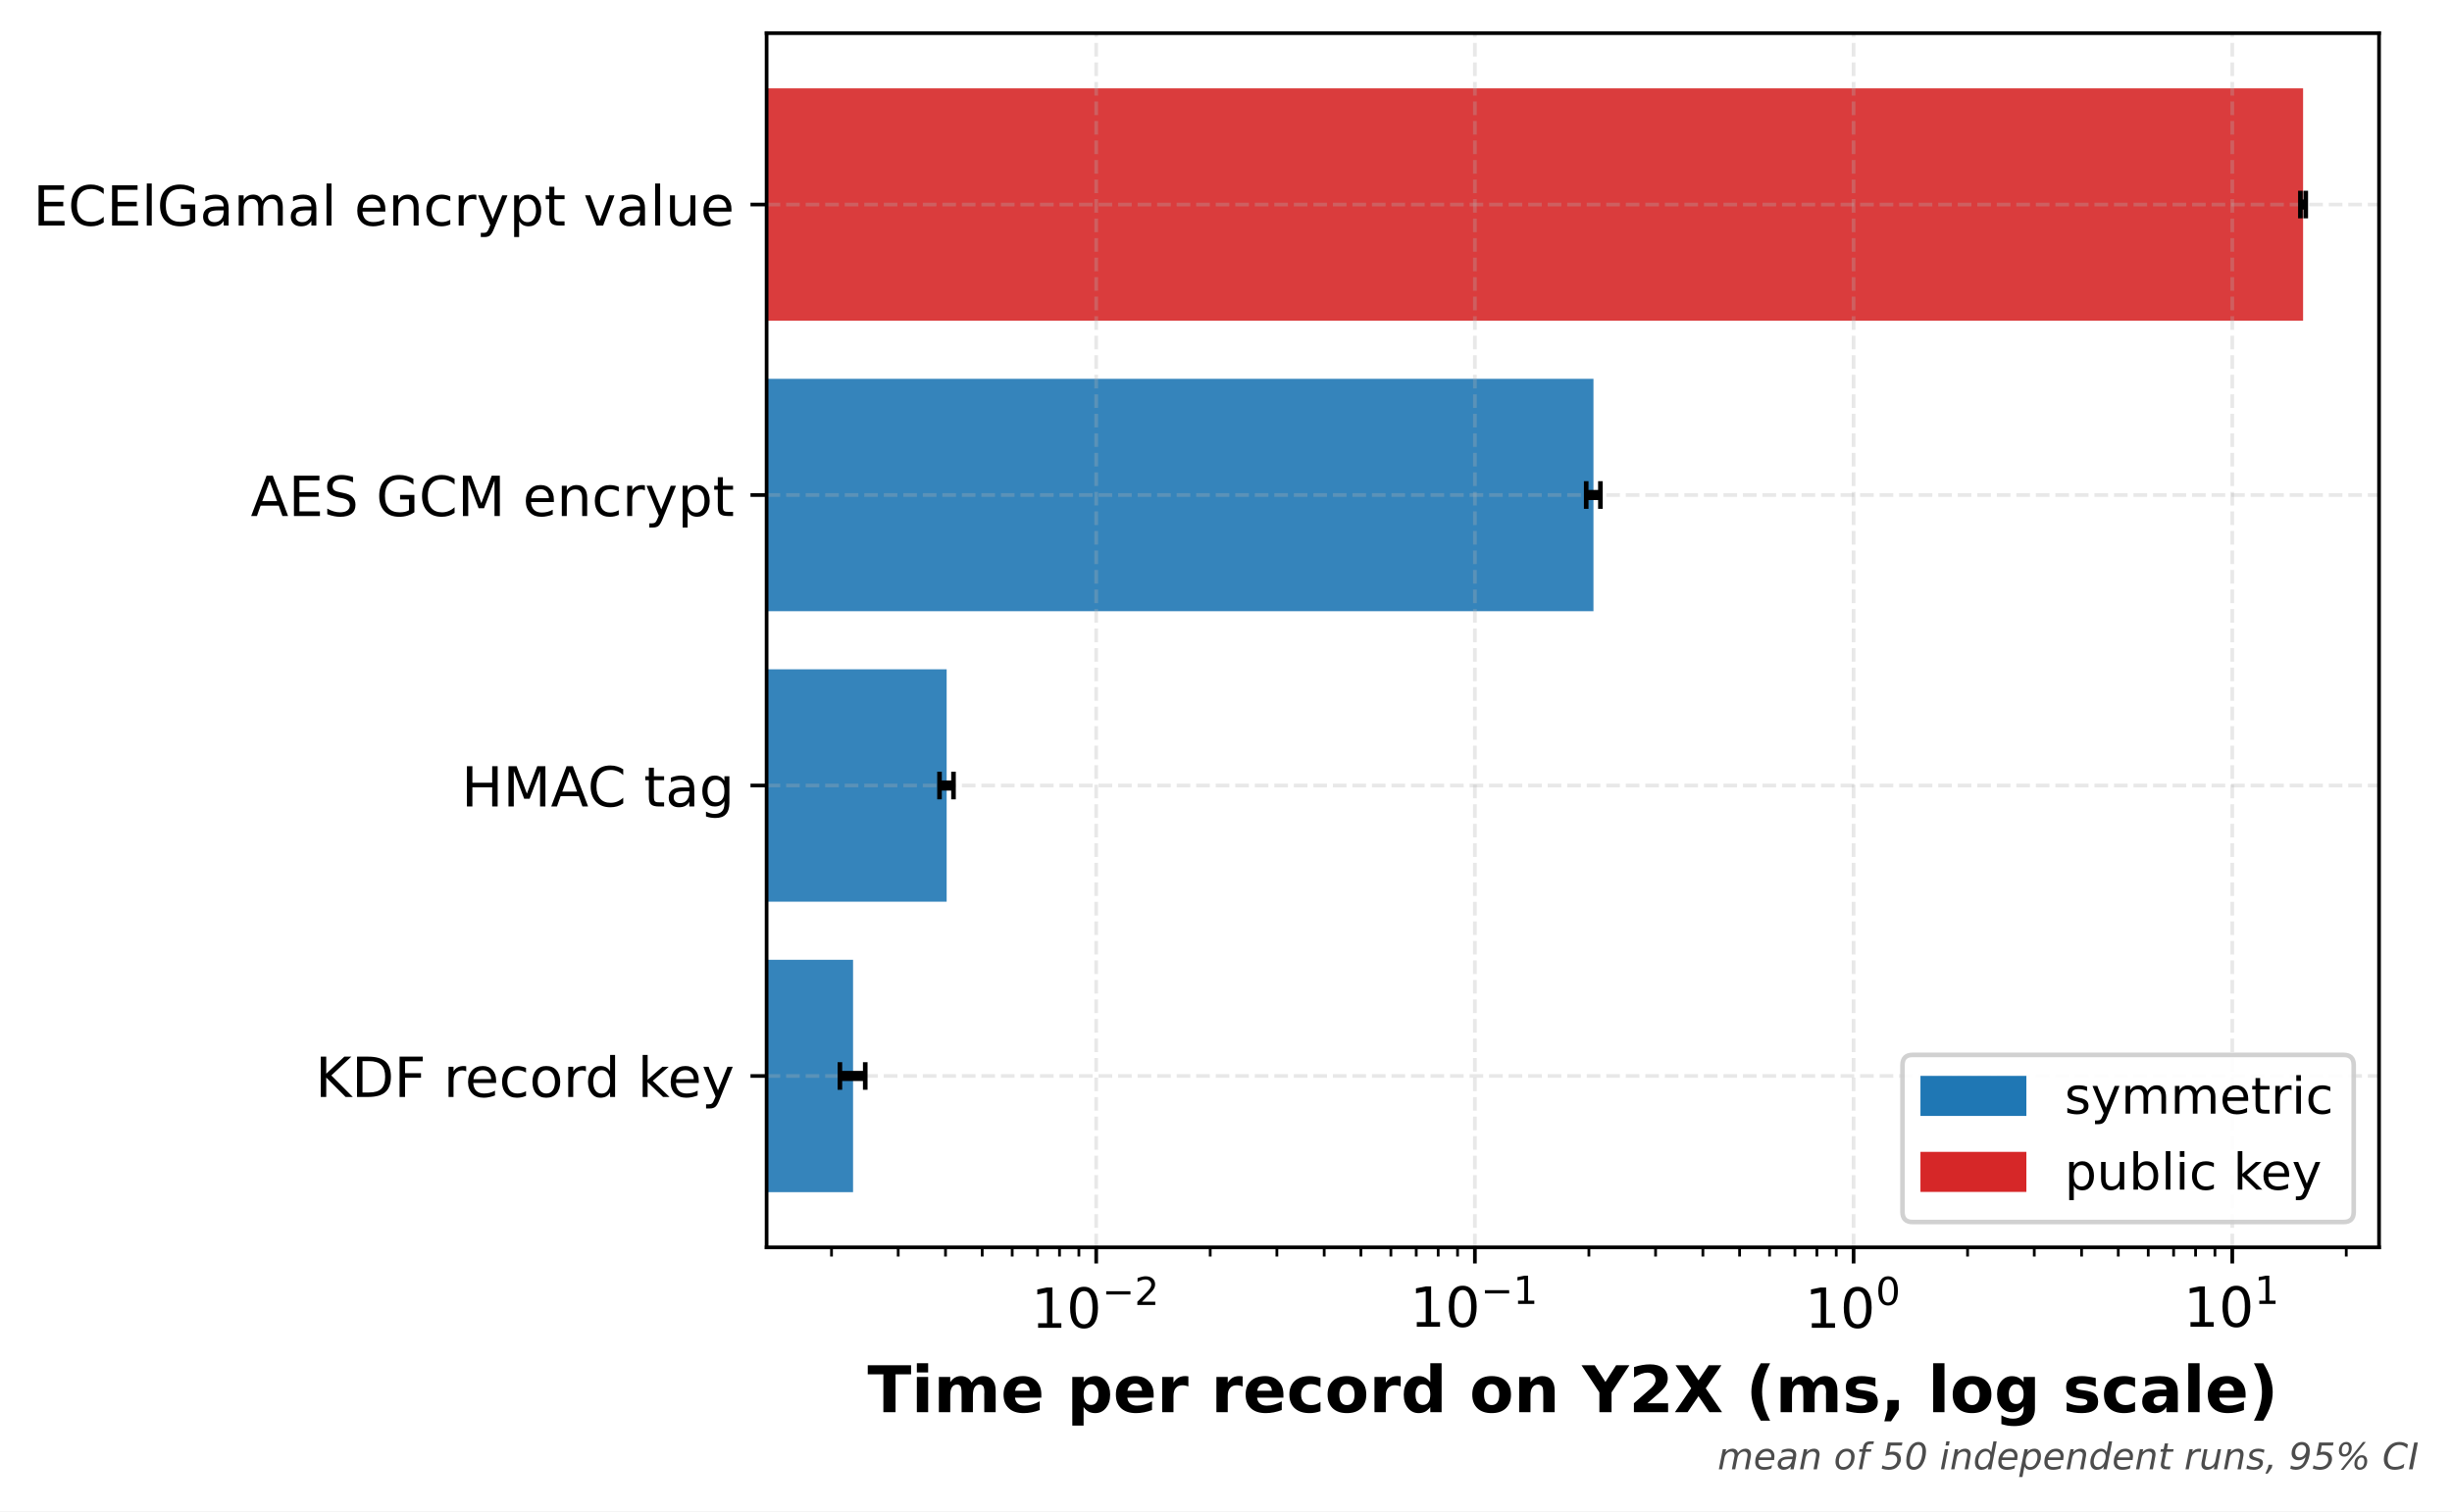
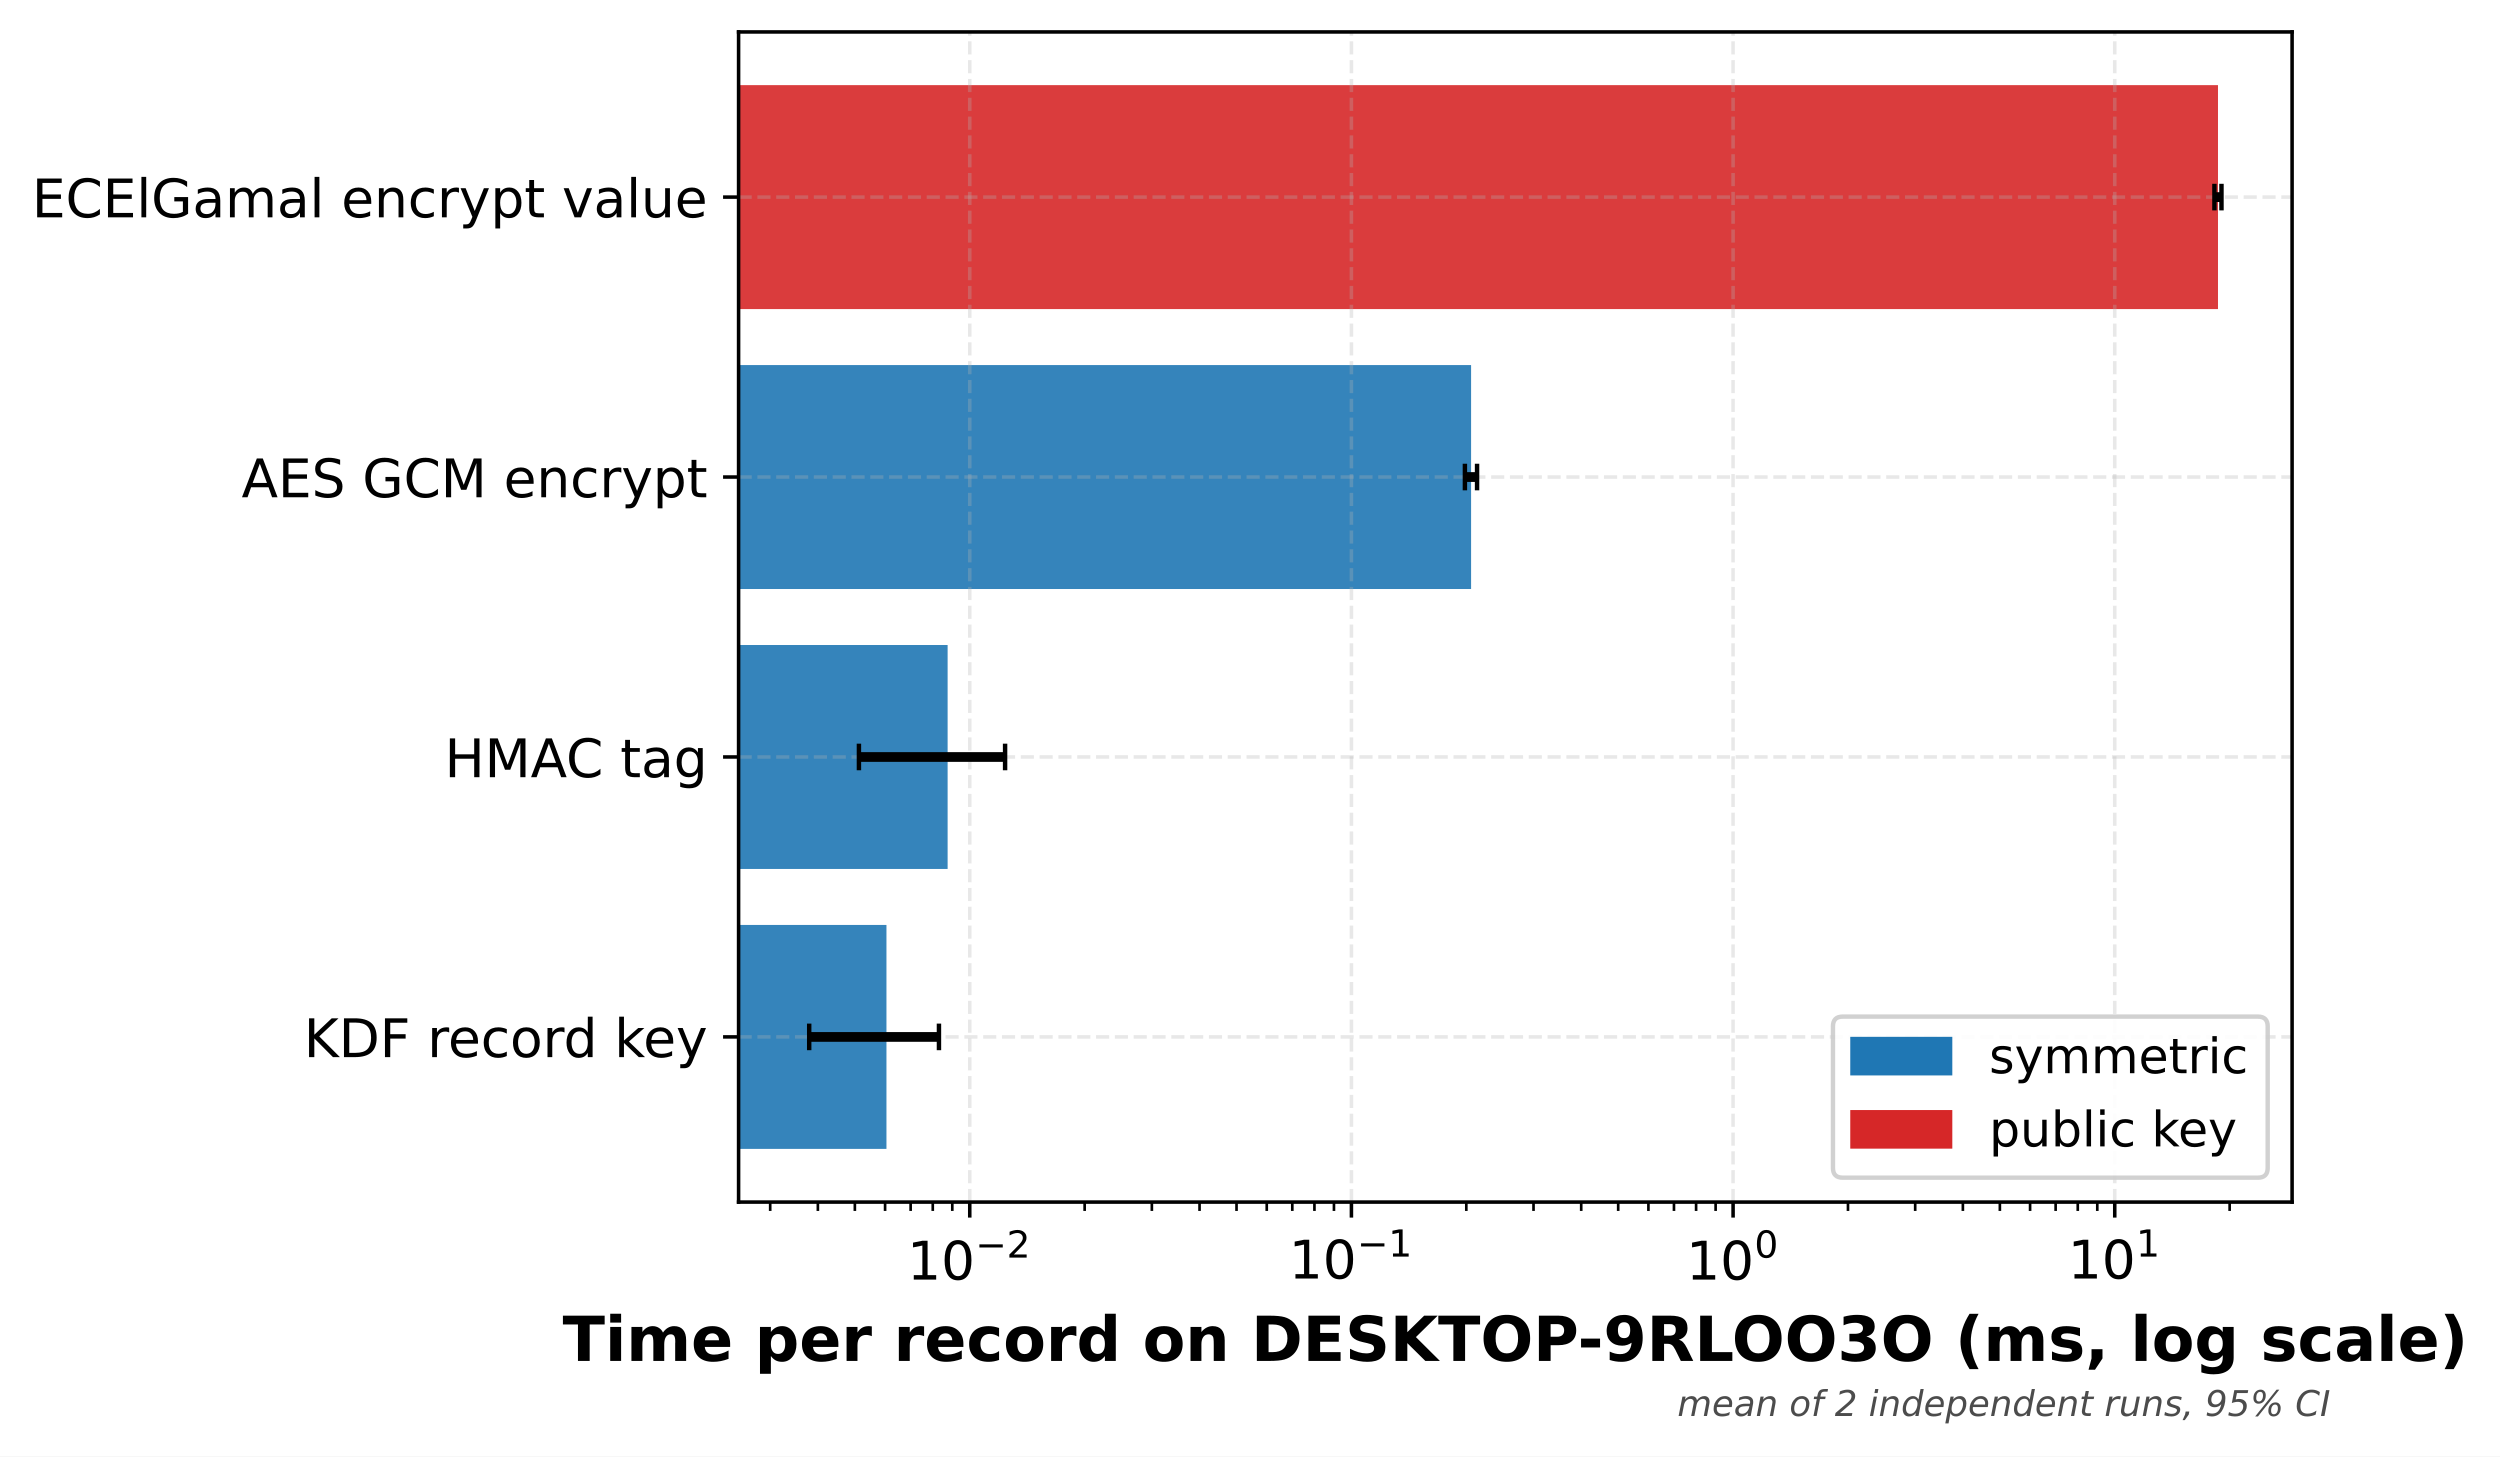
- <svg xmlns="http://www.w3.org/2000/svg" xmlns:xlink="http://www.w3.org/1999/xlink" width="532.418pt" height="328.248pt" viewBox="0 0 532.418 328.248" version="1.1">
+ <svg xmlns="http://www.w3.org/2000/svg" xmlns:xlink="http://www.w3.org/1999/xlink" width="563.434pt" height="328.248pt" viewBox="0 0 563.434 328.248" version="1.1">
  <defs>
    <style type="text/css">*{stroke-linejoin: round; stroke-linecap: butt}</style>
  </defs>
  <g id="figure_1">
    <g id="patch_1">
-       <path d="M 0 328.248  L 532.418 328.248  L 532.418 0  L 0 0  z " style="fill: #ffffff" />
+       <path d="M 0 328.248  L 563.434 328.248  L 563.434 0  L 0 0  z " style="fill: #ffffff" />
    </g>
    <g id="axes_1">
      <g id="patch_2">
        <path d="M 166.458 270.917  L 516.577 270.917  L 516.577 7.2  L 166.458 7.2  z " style="fill: #ffffff" />
      </g>
      <g id="patch_3">
-         <path d="M -81824.685 258.93  L 185.231 258.93  L 185.231 208.458  L -81824.685 208.458  z " clip-path="url(#p7565762c77)" style="fill: #1f77b4; opacity: 0.9" />
+         <path d="M -85626.81 258.93  L 199.784 258.93  L 199.784 208.458  L -85626.81 208.458  z " clip-path="url(#p206314b474)" style="fill: #1f77b4; opacity: 0.9" />
      </g>
      <g id="patch_4">
-         <path d="M -81824.685 195.84  L 205.553 195.84  L 205.553 145.368  L -81824.685 145.368  z " clip-path="url(#p7565762c77)" style="fill: #1f77b4; opacity: 0.9" />
+         <path d="M -85626.81 195.84  L 213.569 195.84  L 213.569 145.368  L -85626.81 145.368  z " clip-path="url(#p206314b474)" style="fill: #1f77b4; opacity: 0.9" />
      </g>
      <g id="patch_5">
-         <path d="M -81824.685 132.75  L 345.999 132.75  L 345.999 82.277  L -81824.685 82.277  z " clip-path="url(#p7565762c77)" style="fill: #1f77b4; opacity: 0.9" />
+         <path d="M -85626.81 132.75  L 331.545 132.75  L 331.545 82.277  L -85626.81 82.277  z " clip-path="url(#p206314b474)" style="fill: #1f77b4; opacity: 0.9" />
      </g>
      <g id="patch_6">
-         <path d="M -81824.685 69.659  L 500.084 69.659  L 500.084 19.187  L -81824.685 19.187  z " clip-path="url(#p7565762c77)" style="fill: #d62728; opacity: 0.9" />
+         <path d="M -85626.81 69.659  L 499.876 69.659  L 499.876 19.187  L -85626.81 19.187  z " clip-path="url(#p206314b474)" style="fill: #d62728; opacity: 0.9" />
      </g>
      <g id="matplotlib.axis_1">
        <g id="xtick_1">
          <g id="line2d_1">
-             <path d="M 238.026 270.917  L 238.026 7.2  " clip-path="url(#p7565762c77)" style="fill: none; stroke-dasharray: 2.96,1.28; stroke-dashoffset: 0; stroke: #b0b0b0; stroke-opacity: 0.3; stroke-width: 0.8" />
+             <path d="M 218.557 270.917  L 218.557 7.2  " clip-path="url(#p206314b474)" style="fill: none; stroke-dasharray: 2.96,1.28; stroke-dashoffset: 0; stroke: #b0b0b0; stroke-opacity: 0.3; stroke-width: 0.8" />
          </g>
          <g id="line2d_2">
            <defs>
-               <path id="mb1a98f8530" d="M 0 0  L 0 3.5  " style="stroke: #000000; stroke-width: 0.8" />
+               <path id="m841c511d84" d="M 0 0  L 0 3.5  " style="stroke: #000000; stroke-width: 0.8" />
            </defs>
            <g>
-               <use xlink:href="#mb1a98f8530" x="238.026" y="270.917" style="stroke: #000000; stroke-width: 0.8" />
+               <use xlink:href="#m841c511d84" x="218.557" y="270.917" style="stroke: #000000; stroke-width: 0.8" />
            </g>
          </g>
          <g id="text_1">
-             <g transform="translate(223.9259 289.1972)">
+             <g transform="translate(204.4572 289.1972)">
              <text>
                <tspan x="0" y="-0.81" style="font-size: 12px; font-family: 'DejaVu Sans'">1</tspan>
                <tspan x="7.635" y="-0.81" style="font-size: 12px; font-family: 'DejaVu Sans'">0</tspan>
                <tspan x="15.384" y="-5.766" style="font-size: 8.4px; font-family: 'DejaVu Sans'">−</tspan>
                <tspan x="22.423" y="-5.766" style="font-size: 8.4px; font-family: 'DejaVu Sans'">2</tspan>
              </text>
            </g>
          </g>
        </g>
        <g id="xtick_2">
          <g id="line2d_3">
-             <path d="M 320.253 270.917  L 320.253 7.2  " clip-path="url(#p7565762c77)" style="fill: none; stroke-dasharray: 2.96,1.28; stroke-dashoffset: 0; stroke: #b0b0b0; stroke-opacity: 0.3; stroke-width: 0.8" />
+             <path d="M 304.575 270.917  L 304.575 7.2  " clip-path="url(#p206314b474)" style="fill: none; stroke-dasharray: 2.96,1.28; stroke-dashoffset: 0; stroke: #b0b0b0; stroke-opacity: 0.3; stroke-width: 0.8" />
          </g>
          <g id="line2d_4">
            <g>
-               <use xlink:href="#mb1a98f8530" x="320.253" y="270.917" style="stroke: #000000; stroke-width: 0.8" />
+               <use xlink:href="#m841c511d84" x="304.575" y="270.917" style="stroke: #000000; stroke-width: 0.8" />
            </g>
          </g>
          <g id="text_2">
-             <g transform="translate(306.153 289.0772)">
+             <g transform="translate(290.4746 289.0772)">
              <text>
                <tspan x="0" y="-0.919" style="font-size: 12px; font-family: 'DejaVu Sans'">1</tspan>
                <tspan x="7.635" y="-0.919" style="font-size: 12px; font-family: 'DejaVu Sans'">0</tspan>
                <tspan x="15.384" y="-5.875" style="font-size: 8.4px; font-family: 'DejaVu Sans'">−</tspan>
                <tspan x="22.423" y="-5.875" style="font-size: 8.4px; font-family: 'DejaVu Sans'">1</tspan>
              </text>
            </g>
          </g>
        </g>
        <g id="xtick_3">
          <g id="line2d_5">
-             <path d="M 402.48 270.917  L 402.48 7.2  " clip-path="url(#p7565762c77)" style="fill: none; stroke-dasharray: 2.96,1.28; stroke-dashoffset: 0; stroke: #b0b0b0; stroke-opacity: 0.3; stroke-width: 0.8" />
+             <path d="M 390.592 270.917  L 390.592 7.2  " clip-path="url(#p206314b474)" style="fill: none; stroke-dasharray: 2.96,1.28; stroke-dashoffset: 0; stroke: #b0b0b0; stroke-opacity: 0.3; stroke-width: 0.8" />
          </g>
          <g id="line2d_6">
            <g>
-               <use xlink:href="#mb1a98f8530" x="402.48" y="270.917" style="stroke: #000000; stroke-width: 0.8" />
+               <use xlink:href="#m841c511d84" x="390.592" y="270.917" style="stroke: #000000; stroke-width: 0.8" />
            </g>
          </g>
          <g id="text_3">
-             <g transform="translate(391.9202 289.1972)">
+             <g transform="translate(380.032 289.1972)">
              <text>
                <tspan x="0" y="-0.81" style="font-size: 12px; font-family: 'DejaVu Sans'">1</tspan>
                <tspan x="7.635" y="-0.81" style="font-size: 12px; font-family: 'DejaVu Sans'">0</tspan>
                <tspan x="15.384" y="-5.766" style="font-size: 8.4px; font-family: 'DejaVu Sans'">0</tspan>
              </text>
            </g>
          </g>
        </g>
        <g id="xtick_4">
          <g id="line2d_7">
-             <path d="M 484.707 270.917  L 484.707 7.2  " clip-path="url(#p7565762c77)" style="fill: none; stroke-dasharray: 2.96,1.28; stroke-dashoffset: 0; stroke: #b0b0b0; stroke-opacity: 0.3; stroke-width: 0.8" />
+             <path d="M 476.609 270.917  L 476.609 7.2  " clip-path="url(#p206314b474)" style="fill: none; stroke-dasharray: 2.96,1.28; stroke-dashoffset: 0; stroke: #b0b0b0; stroke-opacity: 0.3; stroke-width: 0.8" />
          </g>
          <g id="line2d_8">
            <g>
-               <use xlink:href="#mb1a98f8530" x="484.707" y="270.917" style="stroke: #000000; stroke-width: 0.8" />
+               <use xlink:href="#m841c511d84" x="476.609" y="270.917" style="stroke: #000000; stroke-width: 0.8" />
            </g>
          </g>
          <g id="text_4">
-             <g transform="translate(474.1473 289.0772)">
+             <g transform="translate(466.0494 289.0772)">
              <text>
                <tspan x="0" y="-0.919" style="font-size: 12px; font-family: 'DejaVu Sans'">1</tspan>
                <tspan x="7.635" y="-0.919" style="font-size: 12px; font-family: 'DejaVu Sans'">0</tspan>
                <tspan x="15.384" y="-5.875" style="font-size: 8.4px; font-family: 'DejaVu Sans'">1</tspan>
              </text>
            </g>
          </g>
        </g>
        <g id="xtick_5">
          <g id="line2d_9">
            <defs>
-               <path id="m1c7005faae" d="M 0 0  L 0 2  " style="stroke: #000000; stroke-width: 0.6" />
+               <path id="md983dce218" d="M 0 0  L 0 2  " style="stroke: #000000; stroke-width: 0.6" />
            </defs>
            <g>
-               <use xlink:href="#m1c7005faae" x="180.552" y="270.917" style="stroke: #000000; stroke-width: 0.6" />
+               <use xlink:href="#md983dce218" x="173.581" y="270.917" style="stroke: #000000; stroke-width: 0.6" />
            </g>
          </g>
        </g>
        <g id="xtick_6">
          <g id="line2d_10">
            <g>
-               <use xlink:href="#m1c7005faae" x="195.031" y="270.917" style="stroke: #000000; stroke-width: 0.6" />
+               <use xlink:href="#md983dce218" x="184.327" y="270.917" style="stroke: #000000; stroke-width: 0.6" />
            </g>
          </g>
        </g>
        <g id="xtick_7">
          <g id="line2d_11">
            <g>
-               <use xlink:href="#m1c7005faae" x="205.304" y="270.917" style="stroke: #000000; stroke-width: 0.6" />
+               <use xlink:href="#md983dce218" x="192.663" y="270.917" style="stroke: #000000; stroke-width: 0.6" />
            </g>
          </g>
        </g>
        <g id="xtick_8">
          <g id="line2d_12">
            <g>
-               <use xlink:href="#m1c7005faae" x="213.273" y="270.917" style="stroke: #000000; stroke-width: 0.6" />
+               <use xlink:href="#md983dce218" x="199.474" y="270.917" style="stroke: #000000; stroke-width: 0.6" />
            </g>
          </g>
        </g>
        <g id="xtick_9">
          <g id="line2d_13">
            <g>
-               <use xlink:href="#m1c7005faae" x="219.784" y="270.917" style="stroke: #000000; stroke-width: 0.6" />
+               <use xlink:href="#md983dce218" x="205.233" y="270.917" style="stroke: #000000; stroke-width: 0.6" />
            </g>
          </g>
        </g>
        <g id="xtick_10">
          <g id="line2d_14">
            <g>
-               <use xlink:href="#m1c7005faae" x="225.289" y="270.917" style="stroke: #000000; stroke-width: 0.6" />
+               <use xlink:href="#md983dce218" x="210.221" y="270.917" style="stroke: #000000; stroke-width: 0.6" />
            </g>
          </g>
        </g>
        <g id="xtick_11">
          <g id="line2d_15">
            <g>
-               <use xlink:href="#m1c7005faae" x="230.057" y="270.917" style="stroke: #000000; stroke-width: 0.6" />
+               <use xlink:href="#md983dce218" x="214.621" y="270.917" style="stroke: #000000; stroke-width: 0.6" />
            </g>
          </g>
        </g>
        <g id="xtick_12">
          <g id="line2d_16">
            <g>
-               <use xlink:href="#m1c7005faae" x="234.263" y="270.917" style="stroke: #000000; stroke-width: 0.6" />
+               <use xlink:href="#md983dce218" x="244.451" y="270.917" style="stroke: #000000; stroke-width: 0.6" />
            </g>
          </g>
        </g>
        <g id="xtick_13">
          <g id="line2d_17">
            <g>
-               <use xlink:href="#m1c7005faae" x="262.779" y="270.917" style="stroke: #000000; stroke-width: 0.6" />
+               <use xlink:href="#md983dce218" x="259.598" y="270.917" style="stroke: #000000; stroke-width: 0.6" />
            </g>
          </g>
        </g>
        <g id="xtick_14">
          <g id="line2d_18">
            <g>
-               <use xlink:href="#m1c7005faae" x="277.258" y="270.917" style="stroke: #000000; stroke-width: 0.6" />
+               <use xlink:href="#md983dce218" x="270.345" y="270.917" style="stroke: #000000; stroke-width: 0.6" />
            </g>
          </g>
        </g>
        <g id="xtick_15">
          <g id="line2d_19">
            <g>
-               <use xlink:href="#m1c7005faae" x="287.532" y="270.917" style="stroke: #000000; stroke-width: 0.6" />
+               <use xlink:href="#md983dce218" x="278.681" y="270.917" style="stroke: #000000; stroke-width: 0.6" />
            </g>
          </g>
        </g>
        <g id="xtick_16">
          <g id="line2d_20">
            <g>
-               <use xlink:href="#m1c7005faae" x="295.5" y="270.917" style="stroke: #000000; stroke-width: 0.6" />
+               <use xlink:href="#md983dce218" x="285.492" y="270.917" style="stroke: #000000; stroke-width: 0.6" />
            </g>
          </g>
        </g>
        <g id="xtick_17">
          <g id="line2d_21">
            <g>
-               <use xlink:href="#m1c7005faae" x="302.011" y="270.917" style="stroke: #000000; stroke-width: 0.6" />
+               <use xlink:href="#md983dce218" x="291.25" y="270.917" style="stroke: #000000; stroke-width: 0.6" />
            </g>
          </g>
        </g>
        <g id="xtick_18">
          <g id="line2d_22">
            <g>
-               <use xlink:href="#m1c7005faae" x="307.516" y="270.917" style="stroke: #000000; stroke-width: 0.6" />
+               <use xlink:href="#md983dce218" x="296.239" y="270.917" style="stroke: #000000; stroke-width: 0.6" />
            </g>
          </g>
        </g>
        <g id="xtick_19">
          <g id="line2d_23">
            <g>
-               <use xlink:href="#m1c7005faae" x="312.284" y="270.917" style="stroke: #000000; stroke-width: 0.6" />
+               <use xlink:href="#md983dce218" x="300.639" y="270.917" style="stroke: #000000; stroke-width: 0.6" />
            </g>
          </g>
        </g>
        <g id="xtick_20">
          <g id="line2d_24">
            <g>
-               <use xlink:href="#m1c7005faae" x="316.491" y="270.917" style="stroke: #000000; stroke-width: 0.6" />
+               <use xlink:href="#md983dce218" x="330.468" y="270.917" style="stroke: #000000; stroke-width: 0.6" />
            </g>
          </g>
        </g>
        <g id="xtick_21">
          <g id="line2d_25">
            <g>
-               <use xlink:href="#m1c7005faae" x="345.006" y="270.917" style="stroke: #000000; stroke-width: 0.6" />
+               <use xlink:href="#md983dce218" x="345.615" y="270.917" style="stroke: #000000; stroke-width: 0.6" />
            </g>
          </g>
        </g>
        <g id="xtick_22">
          <g id="line2d_26">
            <g>
-               <use xlink:href="#m1c7005faae" x="359.485" y="270.917" style="stroke: #000000; stroke-width: 0.6" />
+               <use xlink:href="#md983dce218" x="356.362" y="270.917" style="stroke: #000000; stroke-width: 0.6" />
            </g>
          </g>
        </g>
        <g id="xtick_23">
          <g id="line2d_27">
            <g>
-               <use xlink:href="#m1c7005faae" x="369.759" y="270.917" style="stroke: #000000; stroke-width: 0.6" />
+               <use xlink:href="#md983dce218" x="364.698" y="270.917" style="stroke: #000000; stroke-width: 0.6" />
            </g>
          </g>
        </g>
        <g id="xtick_24">
          <g id="line2d_28">
            <g>
-               <use xlink:href="#m1c7005faae" x="377.727" y="270.917" style="stroke: #000000; stroke-width: 0.6" />
+               <use xlink:href="#md983dce218" x="371.509" y="270.917" style="stroke: #000000; stroke-width: 0.6" />
            </g>
          </g>
        </g>
        <g id="xtick_25">
          <g id="line2d_29">
            <g>
-               <use xlink:href="#m1c7005faae" x="384.238" y="270.917" style="stroke: #000000; stroke-width: 0.6" />
+               <use xlink:href="#md983dce218" x="377.268" y="270.917" style="stroke: #000000; stroke-width: 0.6" />
            </g>
          </g>
        </g>
        <g id="xtick_26">
          <g id="line2d_30">
            <g>
-               <use xlink:href="#m1c7005faae" x="389.743" y="270.917" style="stroke: #000000; stroke-width: 0.6" />
+               <use xlink:href="#md983dce218" x="382.256" y="270.917" style="stroke: #000000; stroke-width: 0.6" />
            </g>
          </g>
        </g>
        <g id="xtick_27">
          <g id="line2d_31">
            <g>
-               <use xlink:href="#m1c7005faae" x="394.512" y="270.917" style="stroke: #000000; stroke-width: 0.6" />
+               <use xlink:href="#md983dce218" x="386.656" y="270.917" style="stroke: #000000; stroke-width: 0.6" />
            </g>
          </g>
        </g>
        <g id="xtick_28">
          <g id="line2d_32">
            <g>
-               <use xlink:href="#m1c7005faae" x="398.718" y="270.917" style="stroke: #000000; stroke-width: 0.6" />
+               <use xlink:href="#md983dce218" x="416.486" y="270.917" style="stroke: #000000; stroke-width: 0.6" />
            </g>
          </g>
        </g>
        <g id="xtick_29">
          <g id="line2d_33">
            <g>
-               <use xlink:href="#m1c7005faae" x="427.233" y="270.917" style="stroke: #000000; stroke-width: 0.6" />
+               <use xlink:href="#md983dce218" x="431.633" y="270.917" style="stroke: #000000; stroke-width: 0.6" />
            </g>
          </g>
        </g>
        <g id="xtick_30">
          <g id="line2d_34">
            <g>
-               <use xlink:href="#m1c7005faae" x="441.713" y="270.917" style="stroke: #000000; stroke-width: 0.6" />
+               <use xlink:href="#md983dce218" x="442.38" y="270.917" style="stroke: #000000; stroke-width: 0.6" />
            </g>
          </g>
        </g>
        <g id="xtick_31">
          <g id="line2d_35">
            <g>
-               <use xlink:href="#m1c7005faae" x="451.986" y="270.917" style="stroke: #000000; stroke-width: 0.6" />
+               <use xlink:href="#md983dce218" x="450.716" y="270.917" style="stroke: #000000; stroke-width: 0.6" />
            </g>
          </g>
        </g>
        <g id="xtick_32">
          <g id="line2d_36">
            <g>
-               <use xlink:href="#m1c7005faae" x="459.955" y="270.917" style="stroke: #000000; stroke-width: 0.6" />
+               <use xlink:href="#md983dce218" x="457.527" y="270.917" style="stroke: #000000; stroke-width: 0.6" />
            </g>
          </g>
        </g>
        <g id="xtick_33">
          <g id="line2d_37">
            <g>
-               <use xlink:href="#m1c7005faae" x="466.465" y="270.917" style="stroke: #000000; stroke-width: 0.6" />
+               <use xlink:href="#md983dce218" x="463.285" y="270.917" style="stroke: #000000; stroke-width: 0.6" />
            </g>
          </g>
        </g>
        <g id="xtick_34">
          <g id="line2d_38">
            <g>
-               <use xlink:href="#m1c7005faae" x="471.97" y="270.917" style="stroke: #000000; stroke-width: 0.6" />
+               <use xlink:href="#md983dce218" x="468.273" y="270.917" style="stroke: #000000; stroke-width: 0.6" />
            </g>
          </g>
        </g>
        <g id="xtick_35">
          <g id="line2d_39">
            <g>
-               <use xlink:href="#m1c7005faae" x="476.739" y="270.917" style="stroke: #000000; stroke-width: 0.6" />
+               <use xlink:href="#md983dce218" x="472.673" y="270.917" style="stroke: #000000; stroke-width: 0.6" />
            </g>
          </g>
        </g>
        <g id="xtick_36">
          <g id="line2d_40">
            <g>
-               <use xlink:href="#m1c7005faae" x="480.945" y="270.917" style="stroke: #000000; stroke-width: 0.6" />
-             </g>
-           </g>
-         </g>
-         <g id="xtick_37">
-           <g id="line2d_41">
-             <g>
-               <use xlink:href="#m1c7005faae" x="509.46" y="270.917" style="stroke: #000000; stroke-width: 0.6" />
+               <use xlink:href="#md983dce218" x="502.503" y="270.917" style="stroke: #000000; stroke-width: 0.6" />
            </g>
          </g>
        </g>
        <g id="text_5">
-           <text style="font-weight: 700; font-size: 14px; font-family: 'DejaVu Sans', 'Arial', 'Helvetica', sans-serif; text-anchor: middle" x="341.517" y="306.718" transform="rotate(-0 341.5175 306.7178)">Time per record on Y2X (ms, log scale)</text>
+           <text style="font-weight: 700; font-size: 14px; font-family: 'DejaVu Sans', 'Arial', 'Helvetica', sans-serif; text-anchor: middle" x="341.517" y="306.718" transform="rotate(-0 341.5175 306.7178)">Time per record on DESKTOP-9RLOO3O (ms, log scale)</text>
        </g>
      </g>
      <g id="matplotlib.axis_2">
        <g id="ytick_1">
+           <g id="line2d_41">
+             <path d="M 166.458 233.694  L 516.577 233.694  " clip-path="url(#p206314b474)" style="fill: none; stroke-dasharray: 2.96,1.28; stroke-dashoffset: 0; stroke: #b0b0b0; stroke-opacity: 0.3; stroke-width: 0.8" />
+           </g>
          <g id="line2d_42">
-             <path d="M 166.458 233.694  L 516.577 233.694  " clip-path="url(#p7565762c77)" style="fill: none; stroke-dasharray: 2.96,1.28; stroke-dashoffset: 0; stroke: #b0b0b0; stroke-opacity: 0.3; stroke-width: 0.8" />
-           </g>
-           <g id="line2d_43">
            <defs>
-               <path id="m806e7e60dc" d="M 0 0  L -3.5 0  " style="stroke: #000000; stroke-width: 0.8" />
+               <path id="mef5a5baa89" d="M 0 0  L -3.5 0  " style="stroke: #000000; stroke-width: 0.8" />
            </defs>
            <g>
-               <use xlink:href="#m806e7e60dc" x="166.458" y="233.694" style="stroke: #000000; stroke-width: 0.8" />
+               <use xlink:href="#mef5a5baa89" x="166.458" y="233.694" style="stroke: #000000; stroke-width: 0.8" />
            </g>
          </g>
          <g id="text_6">
            <text style="font-size: 12px; font-family: 'DejaVu Sans', 'Arial', 'Helvetica', sans-serif; text-anchor: end" x="159.458" y="238.253" transform="rotate(-0 159.4575 238.253)">KDF record key</text>
          </g>
        </g>
        <g id="ytick_2">
+           <g id="line2d_43">
+             <path d="M 166.458 170.604  L 516.577 170.604  " clip-path="url(#p206314b474)" style="fill: none; stroke-dasharray: 2.96,1.28; stroke-dashoffset: 0; stroke: #b0b0b0; stroke-opacity: 0.3; stroke-width: 0.8" />
+           </g>
          <g id="line2d_44">
-             <path d="M 166.458 170.604  L 516.577 170.604  " clip-path="url(#p7565762c77)" style="fill: none; stroke-dasharray: 2.96,1.28; stroke-dashoffset: 0; stroke: #b0b0b0; stroke-opacity: 0.3; stroke-width: 0.8" />
-           </g>
-           <g id="line2d_45">
-             <g>
-               <use xlink:href="#m806e7e60dc" x="166.458" y="170.604" style="stroke: #000000; stroke-width: 0.8" />
+             <g>
+               <use xlink:href="#mef5a5baa89" x="166.458" y="170.604" style="stroke: #000000; stroke-width: 0.8" />
            </g>
          </g>
          <g id="text_7">
            <text style="font-size: 12px; font-family: 'DejaVu Sans', 'Arial', 'Helvetica', sans-serif; text-anchor: end" x="159.458" y="175.162" transform="rotate(-0 159.4575 175.1623)">HMAC tag</text>
          </g>
        </g>
        <g id="ytick_3">
+           <g id="line2d_45">
+             <path d="M 166.458 107.513  L 516.577 107.513  " clip-path="url(#p206314b474)" style="fill: none; stroke-dasharray: 2.96,1.28; stroke-dashoffset: 0; stroke: #b0b0b0; stroke-opacity: 0.3; stroke-width: 0.8" />
+           </g>
          <g id="line2d_46">
-             <path d="M 166.458 107.513  L 516.577 107.513  " clip-path="url(#p7565762c77)" style="fill: none; stroke-dasharray: 2.96,1.28; stroke-dashoffset: 0; stroke: #b0b0b0; stroke-opacity: 0.3; stroke-width: 0.8" />
-           </g>
-           <g id="line2d_47">
-             <g>
-               <use xlink:href="#m806e7e60dc" x="166.458" y="107.513" style="stroke: #000000; stroke-width: 0.8" />
+             <g>
+               <use xlink:href="#mef5a5baa89" x="166.458" y="107.513" style="stroke: #000000; stroke-width: 0.8" />
            </g>
          </g>
          <g id="text_8">
            <text style="font-size: 12px; font-family: 'DejaVu Sans', 'Arial', 'Helvetica', sans-serif; text-anchor: end" x="159.458" y="112.072" transform="rotate(-0 159.4575 112.0721)">AES GCM encrypt</text>
          </g>
        </g>
        <g id="ytick_4">
+           <g id="line2d_47">
+             <path d="M 166.458 44.423  L 516.577 44.423  " clip-path="url(#p206314b474)" style="fill: none; stroke-dasharray: 2.96,1.28; stroke-dashoffset: 0; stroke: #b0b0b0; stroke-opacity: 0.3; stroke-width: 0.8" />
+           </g>
          <g id="line2d_48">
-             <path d="M 166.458 44.423  L 516.577 44.423  " clip-path="url(#p7565762c77)" style="fill: none; stroke-dasharray: 2.96,1.28; stroke-dashoffset: 0; stroke: #b0b0b0; stroke-opacity: 0.3; stroke-width: 0.8" />
-           </g>
-           <g id="line2d_49">
-             <g>
-               <use xlink:href="#m806e7e60dc" x="166.458" y="44.423" style="stroke: #000000; stroke-width: 0.8" />
+             <g>
+               <use xlink:href="#mef5a5baa89" x="166.458" y="44.423" style="stroke: #000000; stroke-width: 0.8" />
            </g>
          </g>
          <g id="text_9">
            <text style="font-size: 12px; font-family: 'DejaVu Sans', 'Arial', 'Helvetica', sans-serif; text-anchor: end" x="159.458" y="48.982" transform="rotate(-0 159.4575 48.9823)">ECElGamal encrypt value</text>
          </g>
        </g>
      </g>
      <g id="LineCollection_1">
-         <path d="M 182.372 233.694  L 187.877 233.694  " clip-path="url(#p7565762c77)" style="fill: none; stroke: #000000; stroke-width: 2.2" />
-         <path d="M 204.002 170.604  L 207.04 170.604  " clip-path="url(#p7565762c77)" style="fill: none; stroke: #000000; stroke-width: 2.2" />
-         <path d="M 344.423 107.513  L 347.507 107.513  " clip-path="url(#p7565762c77)" style="fill: none; stroke: #000000; stroke-width: 2.2" />
-         <path d="M 499.496 44.423  L 500.663 44.423  " clip-path="url(#p7565762c77)" style="fill: none; stroke: #000000; stroke-width: 2.2" />
+         <path d="M 182.372 233.694  L 211.614 233.694  " clip-path="url(#p206314b474)" style="fill: none; stroke: #000000; stroke-width: 2.2" />
+         <path d="M 193.578 170.604  L 226.521 170.604  " clip-path="url(#p206314b474)" style="fill: none; stroke: #000000; stroke-width: 2.2" />
+         <path d="M 330.15 107.513  L 332.89 107.513  " clip-path="url(#p206314b474)" style="fill: none; stroke: #000000; stroke-width: 2.2" />
+         <path d="M 499.072 44.423  L 500.663 44.423  " clip-path="url(#p206314b474)" style="fill: none; stroke: #000000; stroke-width: 2.2" />
+       </g>
+       <g id="line2d_49">
+         <defs>
+           <path id="m06141fdc18" d="M 0 3  L 0 -3  " style="stroke: #000000" />
+         </defs>
+         <g clip-path="url(#p206314b474)">
+           <use xlink:href="#m06141fdc18" x="182.372" y="233.694" style="fill: #1f77b4; stroke: #000000" />
+           <use xlink:href="#m06141fdc18" x="193.578" y="170.604" style="fill: #1f77b4; stroke: #000000" />
+           <use xlink:href="#m06141fdc18" x="330.15" y="107.513" style="fill: #1f77b4; stroke: #000000" />
+           <use xlink:href="#m06141fdc18" x="499.072" y="44.423" style="fill: #1f77b4; stroke: #000000" />
+         </g>
      </g>
      <g id="line2d_50">
-         <defs>
-           <path id="mece59cefb2" d="M 0 3  L 0 -3  " style="stroke: #000000" />
-         </defs>
-         <g clip-path="url(#p7565762c77)">
-           <use xlink:href="#mece59cefb2" x="182.372" y="233.694" style="fill: #1f77b4; stroke: #000000" />
-           <use xlink:href="#mece59cefb2" x="204.002" y="170.604" style="fill: #1f77b4; stroke: #000000" />
-           <use xlink:href="#mece59cefb2" x="344.423" y="107.513" style="fill: #1f77b4; stroke: #000000" />
-           <use xlink:href="#mece59cefb2" x="499.496" y="44.423" style="fill: #1f77b4; stroke: #000000" />
-         </g>
-       </g>
-       <g id="line2d_51">
-         <g clip-path="url(#p7565762c77)">
-           <use xlink:href="#mece59cefb2" x="187.877" y="233.694" style="fill: #1f77b4; stroke: #000000" />
-           <use xlink:href="#mece59cefb2" x="207.04" y="170.604" style="fill: #1f77b4; stroke: #000000" />
-           <use xlink:href="#mece59cefb2" x="347.507" y="107.513" style="fill: #1f77b4; stroke: #000000" />
-           <use xlink:href="#mece59cefb2" x="500.663" y="44.423" style="fill: #1f77b4; stroke: #000000" />
+         <g clip-path="url(#p206314b474)">
+           <use xlink:href="#m06141fdc18" x="211.614" y="233.694" style="fill: #1f77b4; stroke: #000000" />
+           <use xlink:href="#m06141fdc18" x="226.521" y="170.604" style="fill: #1f77b4; stroke: #000000" />
+           <use xlink:href="#m06141fdc18" x="332.89" y="107.513" style="fill: #1f77b4; stroke: #000000" />
+           <use xlink:href="#m06141fdc18" x="500.663" y="44.423" style="fill: #1f77b4; stroke: #000000" />
        </g>
      </g>
      <g id="patch_7">
        <path d="M 166.458 270.917  L 166.458 7.2  " style="fill: none; stroke: #000000; stroke-width: 0.8; stroke-linejoin: miter; stroke-linecap: square" />
      </g>
      <g id="patch_8">
        <path d="M 516.577 270.917  L 516.577 7.2  " style="fill: none; stroke: #000000; stroke-width: 0.8; stroke-linejoin: miter; stroke-linecap: square" />
      </g>
      <g id="patch_9">
        <path d="M 166.458 270.917  L 516.577 270.917  " style="fill: none; stroke: #000000; stroke-width: 0.8; stroke-linejoin: miter; stroke-linecap: square" />
      </g>
      <g id="patch_10">
        <path d="M 166.458 7.2  L 516.577 7.2  " style="fill: none; stroke: #000000; stroke-width: 0.8; stroke-linejoin: miter; stroke-linecap: square" />
      </g>
      <g id="legend_1">
        <g id="patch_11">
          <path d="M 415.3 265.417  L 508.877 265.417  Q 511.077 265.417 511.077 263.217  L 511.077 231.315  Q 511.077 229.115 508.877 229.115  L 415.3 229.115  Q 413.1 229.115 413.1 231.315  L 413.1 263.217  Q 413.1 265.417 415.3 265.417  z " style="fill: #ffffff; opacity: 0.9; stroke: #cccccc; stroke-linejoin: miter" />
        </g>
        <g id="patch_12">
          <path d="M 417.5 241.874  L 439.5 241.874  L 439.5 234.174  L 417.5 234.174  z " style="fill: #1f77b4; stroke: #1f77b4; stroke-linejoin: miter" />
        </g>
        <g id="text_10">
          <text style="font-size: 11px; font-family: 'DejaVu Sans', 'Arial', 'Helvetica', sans-serif; text-anchor: start" x="448.3" y="241.874" transform="rotate(-0 448.3002 241.8738)">symmetric</text>
        </g>
        <g id="patch_13">
          <path d="M 417.5 258.375  L 439.5 258.375  L 439.5 250.675  L 417.5 250.675  z " style="fill: #d62728; stroke: #d62728; stroke-linejoin: miter" />
        </g>
        <g id="text_11">
          <text style="font-size: 11px; font-family: 'DejaVu Sans', 'Arial', 'Helvetica', sans-serif; text-anchor: start" x="448.3" y="258.375" transform="rotate(-0 448.3002 258.3746)">public key</text>
        </g>
      </g>
    </g>
    <g id="text_12">
-       <text style="font-style: italic; font-size: 8px; font-family: 'DejaVu Sans', 'Arial', 'Helvetica', sans-serif; text-anchor: end; opacity: 0.7" x="525.217" y="319.126" transform="rotate(-0 525.2175 319.1261)">mean of 50 independent runs, 95% CI</text>
+       <text style="font-style: italic; font-size: 8px; font-family: 'DejaVu Sans', 'Arial', 'Helvetica', sans-serif; text-anchor: end; opacity: 0.7" x="525.217" y="319.126" transform="rotate(-0 525.2175 319.1261)">mean of 2 independent runs, 95% CI</text>
    </g>
  </g>
  <defs>
-     <clipPath id="p7565762c77">
+     <clipPath id="p206314b474">
      <rect x="166.458" y="7.2" width="350.12" height="263.717" />
    </clipPath>
  </defs>
</svg>
